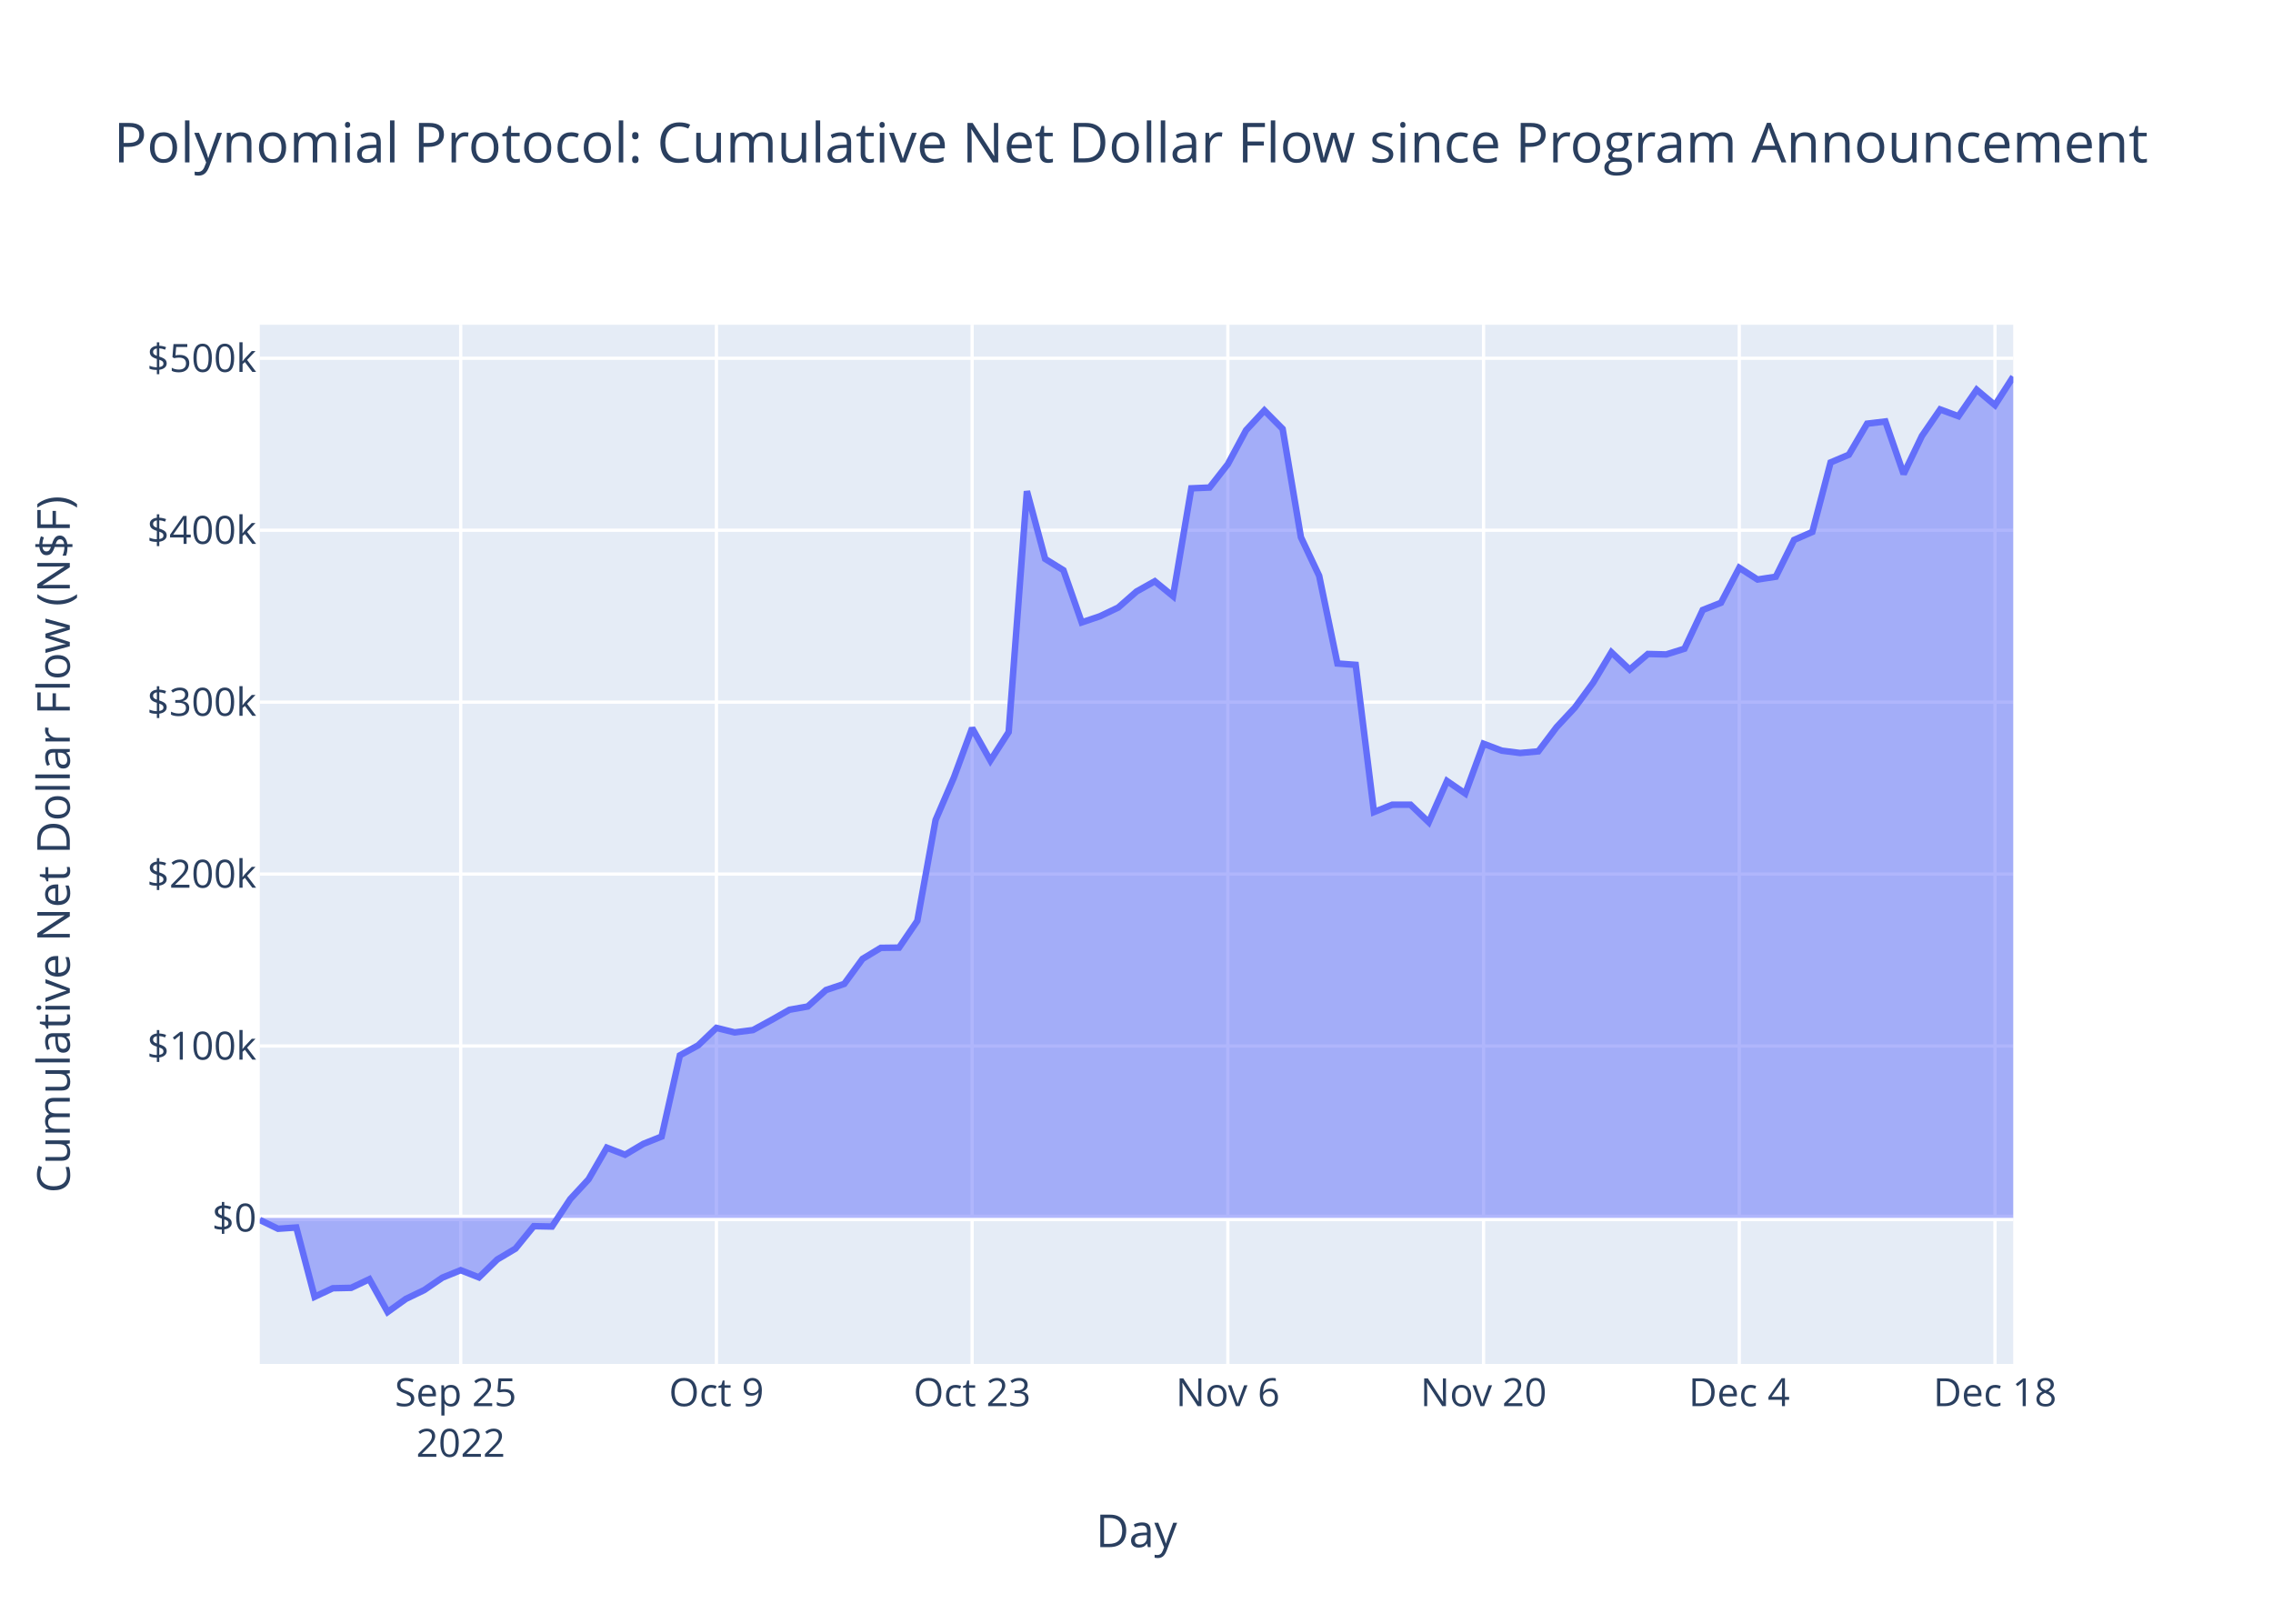
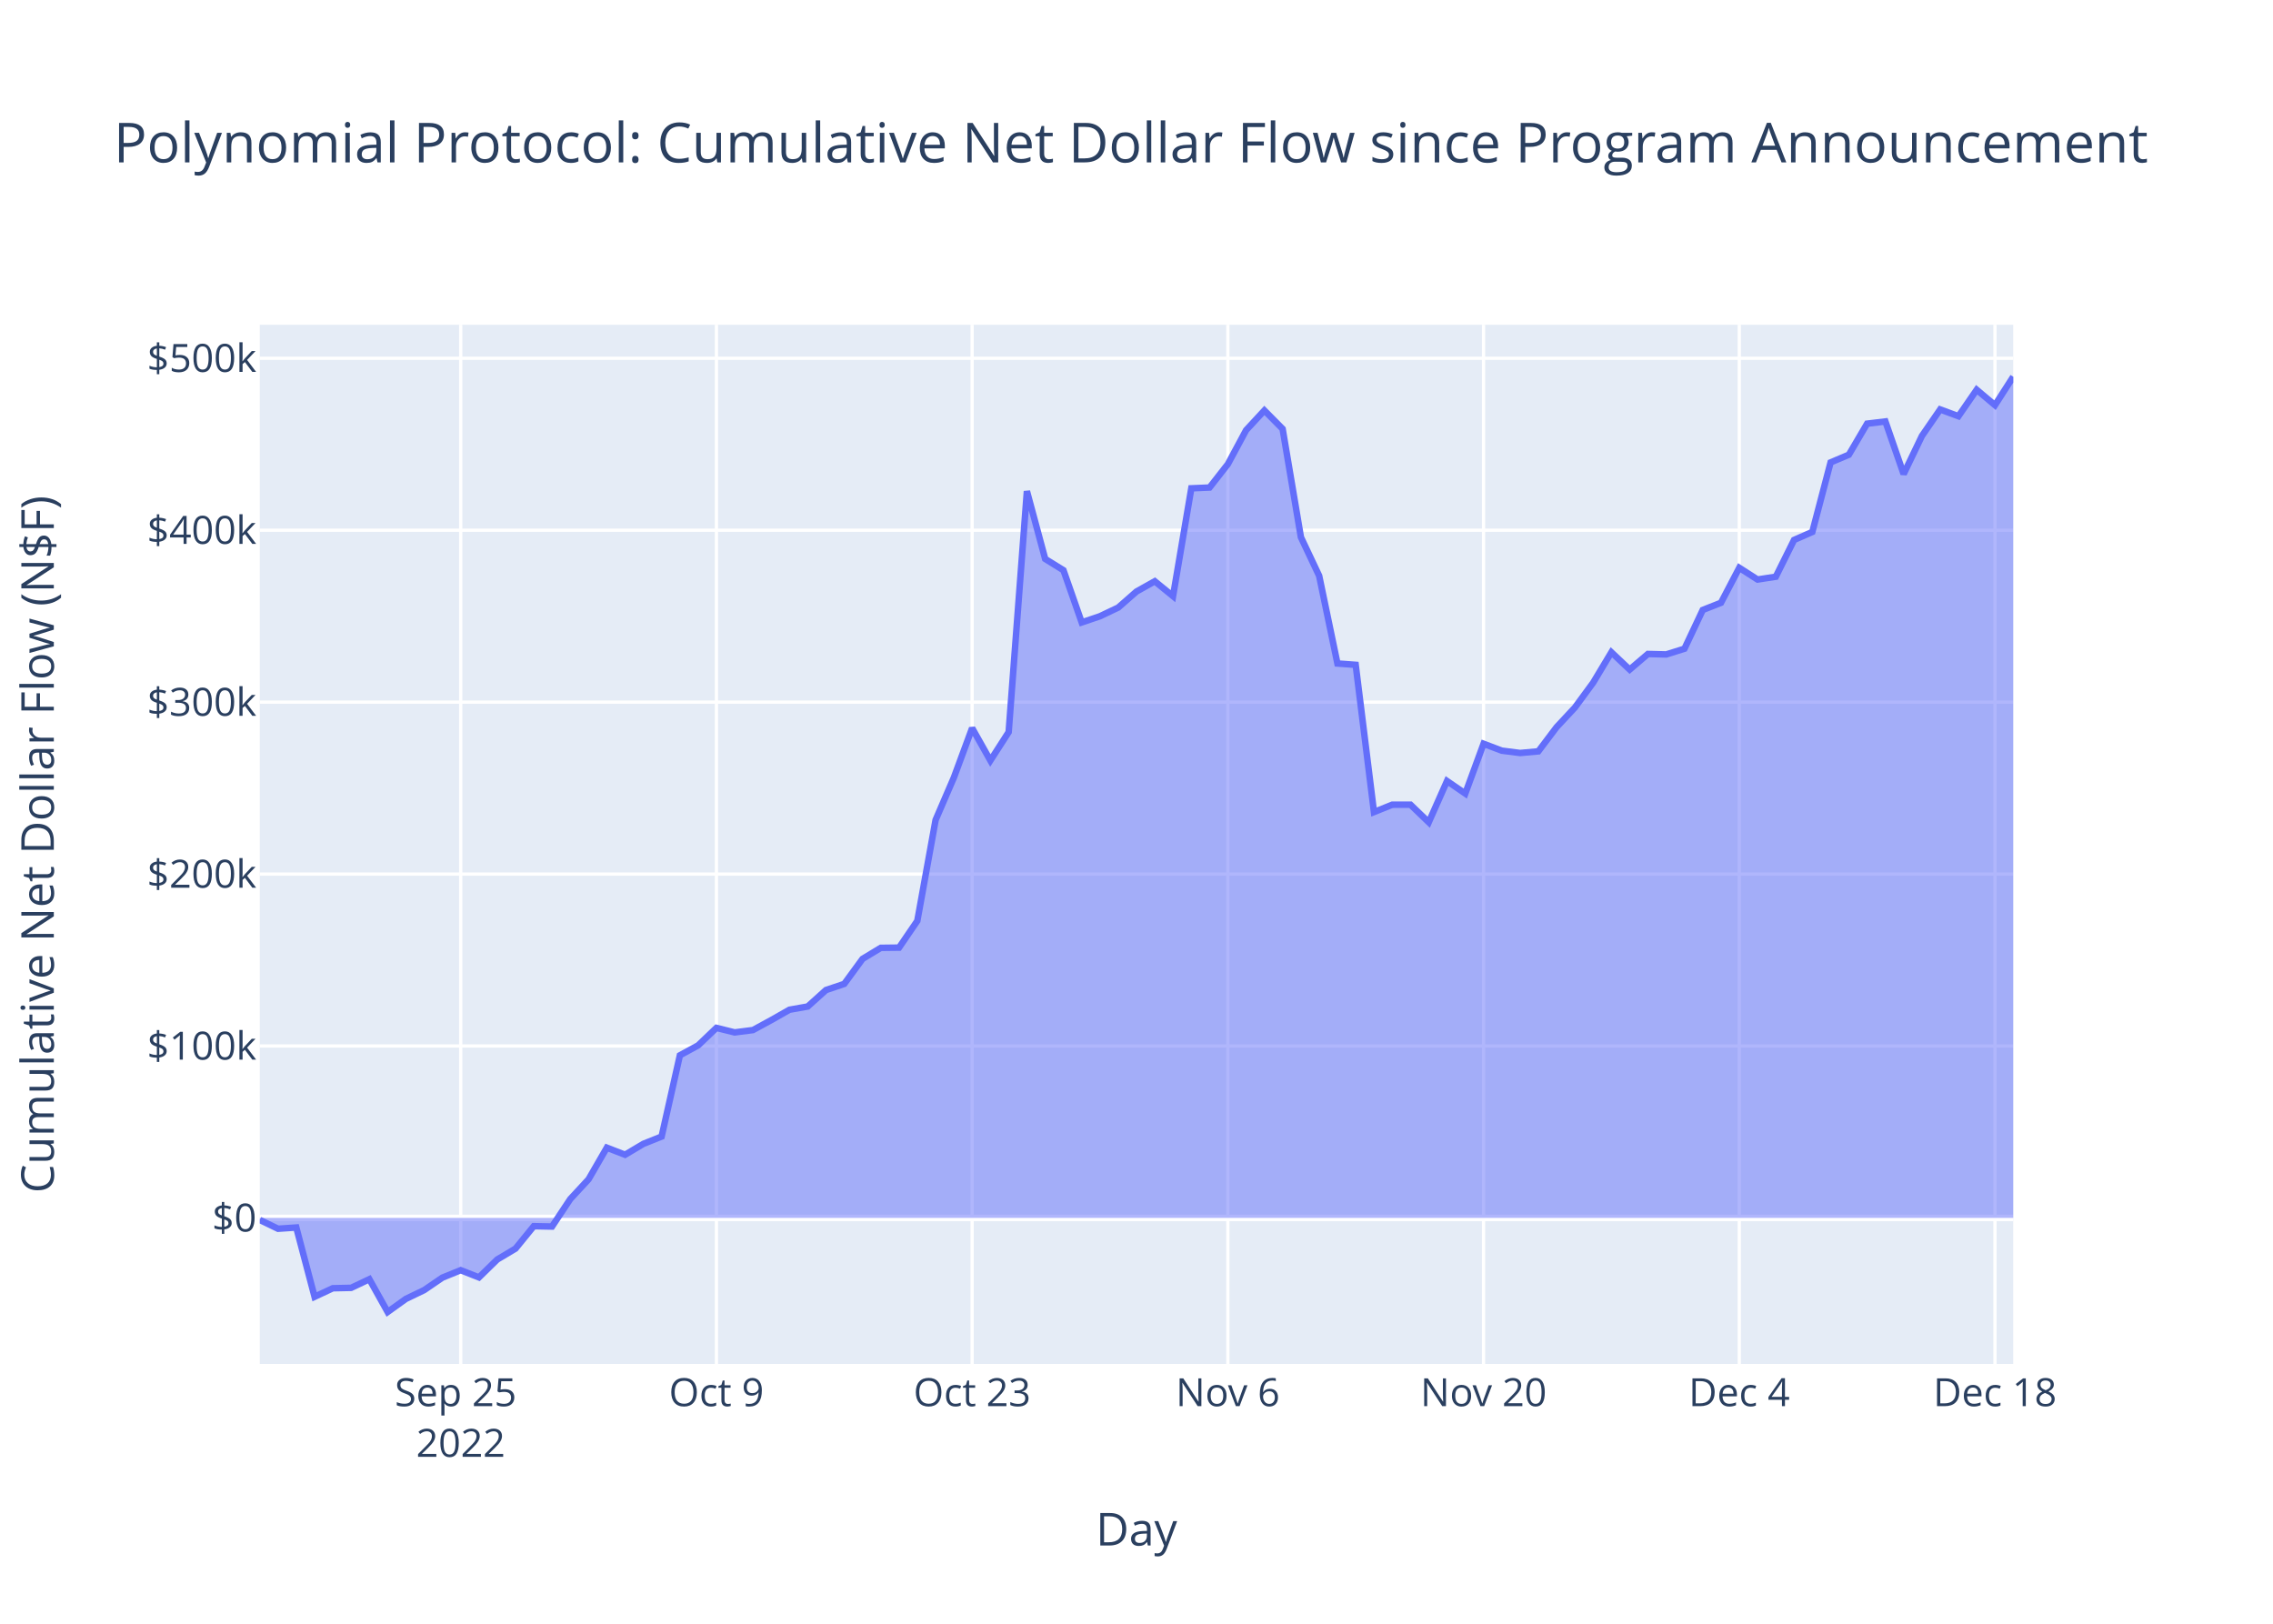
<svg xmlns="http://www.w3.org/2000/svg" class="main-svg" width="700" height="500" style="" viewBox="0 0 700 500">
  <rect x="0" y="0" width="700" height="500" style="fill: rgb(255, 255, 255); fill-opacity: 1;" />
-   <defs id="defs-46add2">
+   <defs id="defs-a63ead">
    <g class="clips">
-       <clipPath id="clip46add2xyplot" class="plotclip">
+       <clipPath id="clipa63eadxyplot" class="plotclip">
        <rect width="540" height="320" />
      </clipPath>
-       <clipPath class="axesclip" id="clip46add2x">
+       <clipPath class="axesclip" id="clipa63eadx">
        <rect x="80" y="0" width="540" height="500" />
      </clipPath>
-       <clipPath class="axesclip" id="clip46add2y">
+       <clipPath class="axesclip" id="clipa63eady">
        <rect x="0" y="100" width="700" height="320" />
      </clipPath>
-       <clipPath class="axesclip" id="clip46add2xy">
+       <clipPath class="axesclip" id="clipa63eadxy">
        <rect x="80" y="100" width="540" height="320" />
      </clipPath>
    </g>
    <g class="gradients" />
    <g class="patterns" />
  </defs>
  <g class="bglayer">
    <rect class="bg" x="80" y="100" width="540" height="320" style="fill: rgb(229, 236, 246); fill-opacity: 1; stroke-width: 0;" />
  </g>
  <g class="layer-below">
    <g class="imagelayer" />
    <g class="shapelayer" />
  </g>
  <g class="cartesianlayer">
    <g class="subplot xy">
      <g class="layer-subplot">
        <g class="shapelayer" />
        <g class="imagelayer" />
      </g>
      <g class="minor-gridlayer">
        <g class="x" />
        <g class="y" />
      </g>
      <g class="gridlayer">
        <g class="x">
          <path class="xgrid crisp" transform="translate(141.88,0)" d="M0,100v320" style="stroke: rgb(255, 255, 255); stroke-opacity: 1; stroke-width: 1px;" />
          <path class="xgrid crisp" transform="translate(220.63,0)" d="M0,100v320" style="stroke: rgb(255, 255, 255); stroke-opacity: 1; stroke-width: 1px;" />
          <path class="xgrid crisp" transform="translate(299.38,0)" d="M0,100v320" style="stroke: rgb(255, 255, 255); stroke-opacity: 1; stroke-width: 1px;" />
          <path class="xgrid crisp" transform="translate(378.13,0)" d="M0,100v320" style="stroke: rgb(255, 255, 255); stroke-opacity: 1; stroke-width: 1px;" />
          <path class="xgrid crisp" transform="translate(456.88,0)" d="M0,100v320" style="stroke: rgb(255, 255, 255); stroke-opacity: 1; stroke-width: 1px;" />
          <path class="xgrid crisp" transform="translate(535.63,0)" d="M0,100v320" style="stroke: rgb(255, 255, 255); stroke-opacity: 1; stroke-width: 1px;" />
          <path class="xgrid crisp" transform="translate(614.38,0)" d="M0,100v320" style="stroke: rgb(255, 255, 255); stroke-opacity: 1; stroke-width: 1px;" />
        </g>
        <g class="y">
          <path class="ygrid crisp" transform="translate(0,322.09)" d="M80,0h540" style="stroke: rgb(255, 255, 255); stroke-opacity: 1; stroke-width: 1px;" />
          <path class="ygrid crisp" transform="translate(0,269.15)" d="M80,0h540" style="stroke: rgb(255, 255, 255); stroke-opacity: 1; stroke-width: 1px;" />
          <path class="ygrid crisp" transform="translate(0,216.21)" d="M80,0h540" style="stroke: rgb(255, 255, 255); stroke-opacity: 1; stroke-width: 1px;" />
          <path class="ygrid crisp" transform="translate(0,163.27)" d="M80,0h540" style="stroke: rgb(255, 255, 255); stroke-opacity: 1; stroke-width: 1px;" />
          <path class="ygrid crisp" transform="translate(0,110.32)" d="M80,0h540" style="stroke: rgb(255, 255, 255); stroke-opacity: 1; stroke-width: 1px;" />
        </g>
      </g>
      <g class="zerolinelayer">
        <path class="yzl zl crisp" transform="translate(0,375.03)" d="M80,0h540" style="stroke: rgb(255, 255, 255); stroke-opacity: 1; stroke-width: 2px;" />
      </g>
      <path class="xlines-below" />
      <path class="ylines-below" />
      <g class="overlines-below" />
      <g class="xaxislayer-below" />
      <g class="yaxislayer-below" />
      <g class="overaxes-below" />
-       <g class="plot" transform="translate(80,100)" clip-path="url(#clip46add2xyplot)">
+       <g class="plot" transform="translate(80,100)" clip-path="url(#clipa63eadxyplot)">
        <g class="scatterlayer mlayer">
-           <g class="trace scatter trace6b8df8" style="stroke-miterlimit: 2;">
+           <g class="trace scatter traceb011fd" style="stroke-miterlimit: 2;">
            <g class="fills">
              <g>
                <path class="js-fill" d="M540,275.03L0,275.03L0,275.65L5.63,278.37L11.25,277.99L16.88,299.32L22.5,296.69L28.13,296.57L33.75,293.91L39.38,304L45,299.97L50.63,297.26L56.25,293.42L61.88,291.13L67.5,293.35L73.13,287.84L78.75,284.49L84.38,277.58L90,277.69L95.63,269.22L101.25,263.15L106.88,253.41L112.5,255.58L118.13,252.23L123.75,249.98L129.38,224.97L135,221.9L140.63,216.52L146.25,217.91L151.88,217.19L157.5,214.13L163.13,210.93L168.75,209.93L174.38,204.86L180,202.97L185.63,195.27L191.25,191.87L196.88,191.8L202.5,183.56L208.13,152.49L213.75,139.45L219.38,124.21L225,134.19L230.63,125.43L236.25,51.25L241.88,72.11L247.5,75.59L253.13,91.66L258.75,89.76L264.38,87.08L270,82.15L275.63,78.99L281.25,83.58L286.88,50.37L292.5,50.13L298.13,42.93L303.75,32.47L309.38,26.39L315,32.07L320.63,65.41L326.25,77.3L331.88,104.31L337.5,104.72L343.13,150.06L348.75,147.8L354.38,147.79L360,153.2L365.63,140.5L371.25,144.36L376.88,129.03L382.5,131.15L388.13,131.87L393.75,131.36L399.38,123.91L405,117.88L410.63,110.22L416.25,100.86L421.88,106.18L427.5,101.38L433.13,101.52L438.75,99.76L444.38,87.83L450,85.61L455.63,74.84L461.25,78.45L466.88,77.59L472.5,66.27L478.13,63.8L483.75,42.4L489.38,40.02L495,30.46L500.63,29.78L506.25,45.97L511.88,34.24L517.5,26.08L523.13,28.16L528.75,20.02L534.38,24.76L540,16" style="fill: rgb(99, 110, 250); fill-opacity: 0.5; stroke-width: 0;" />
              </g>
            </g>
            <g class="errorbars" />
            <g class="lines">
              <path class="js-line" d="M0,275.65L5.63,278.37L11.25,277.99L16.88,299.32L22.5,296.69L28.13,296.57L33.75,293.91L39.38,304L45,299.97L50.63,297.26L56.25,293.42L61.88,291.13L67.5,293.35L73.13,287.84L78.75,284.49L84.38,277.58L90,277.69L95.63,269.22L101.25,263.15L106.88,253.41L112.5,255.58L118.13,252.23L123.75,249.98L129.38,224.97L135,221.9L140.63,216.52L146.25,217.91L151.88,217.19L157.5,214.13L163.13,210.93L168.75,209.93L174.38,204.86L180,202.97L185.63,195.27L191.25,191.87L196.88,191.8L202.5,183.56L208.13,152.49L213.75,139.45L219.38,124.21L225,134.19L230.63,125.43L236.25,51.25L241.88,72.11L247.5,75.59L253.13,91.66L258.75,89.76L264.38,87.08L270,82.15L275.63,78.99L281.25,83.58L286.88,50.37L292.5,50.13L298.13,42.93L303.75,32.47L309.38,26.39L315,32.07L320.63,65.41L326.25,77.3L331.88,104.31L337.5,104.72L343.13,150.06L348.75,147.8L354.38,147.79L360,153.2L365.63,140.5L371.25,144.36L376.88,129.03L382.5,131.15L388.13,131.87L393.75,131.36L399.38,123.91L405,117.88L410.63,110.22L416.25,100.86L421.88,106.18L427.5,101.38L433.13,101.52L438.75,99.76L444.38,87.83L450,85.61L455.63,74.84L461.25,78.45L466.88,77.59L472.5,66.27L478.13,63.8L483.75,42.4L489.38,40.02L495,30.46L500.63,29.78L506.25,45.97L511.88,34.24L517.5,26.08L523.13,28.16L528.75,20.02L534.38,24.76L540,16" style="vector-effect: non-scaling-stroke; fill: none; stroke: rgb(99, 110, 250); stroke-opacity: 1; stroke-width: 2px; opacity: 1;" />
            </g>
            <g class="points" />
            <g class="text" />
          </g>
        </g>
      </g>
      <g class="overplot" />
      <path class="xlines-above crisp" d="M0,0" style="fill: none;" />
      <path class="ylines-above crisp" d="M0,0" style="fill: none;" />
      <g class="overlines-above" />
      <g class="xaxislayer-above">
        <g class="xtick">
          <text text-anchor="middle" x="0" y="433" transform="translate(141.88,0)" style="font-family: 'Open Sans', verdana, arial, sans-serif; font-size: 12px; fill: rgb(42, 63, 95); fill-opacity: 1; white-space: pre; opacity: 1;">
            <tspan class="line" dy="0em" x="0" y="433">Sep 25</tspan>
            <tspan class="line" dy="1.3em" x="0" y="433">2022</tspan>
          </text>
        </g>
        <g class="xtick">
          <text text-anchor="middle" x="0" y="433" style="font-family: 'Open Sans', verdana, arial, sans-serif; font-size: 12px; fill: rgb(42, 63, 95); fill-opacity: 1; white-space: pre; opacity: 1;" transform="translate(220.63,0)">Oct 9</text>
        </g>
        <g class="xtick">
          <text text-anchor="middle" x="0" y="433" style="font-family: 'Open Sans', verdana, arial, sans-serif; font-size: 12px; fill: rgb(42, 63, 95); fill-opacity: 1; white-space: pre; opacity: 1;" transform="translate(299.38,0)">Oct 23</text>
        </g>
        <g class="xtick">
          <text text-anchor="middle" x="0" y="433" style="font-family: 'Open Sans', verdana, arial, sans-serif; font-size: 12px; fill: rgb(42, 63, 95); fill-opacity: 1; white-space: pre; opacity: 1;" transform="translate(378.13,0)">Nov 6</text>
        </g>
        <g class="xtick">
          <text text-anchor="middle" x="0" y="433" style="font-family: 'Open Sans', verdana, arial, sans-serif; font-size: 12px; fill: rgb(42, 63, 95); fill-opacity: 1; white-space: pre; opacity: 1;" transform="translate(456.88,0)">Nov 20</text>
        </g>
        <g class="xtick">
          <text text-anchor="middle" x="0" y="433" style="font-family: 'Open Sans', verdana, arial, sans-serif; font-size: 12px; fill: rgb(42, 63, 95); fill-opacity: 1; white-space: pre; opacity: 1;" transform="translate(535.63,0)">Dec 4</text>
        </g>
        <g class="xtick">
          <text text-anchor="middle" x="0" y="433" style="font-family: 'Open Sans', verdana, arial, sans-serif; font-size: 12px; fill: rgb(42, 63, 95); fill-opacity: 1; white-space: pre; opacity: 1;" transform="translate(614.38,0)">Dec 18</text>
        </g>
      </g>
      <g class="yaxislayer-above">
        <g class="ytick">
          <text text-anchor="end" x="79" y="4.2" transform="translate(0,375.03)" style="font-family: 'Open Sans', verdana, arial, sans-serif; font-size: 12px; fill: rgb(42, 63, 95); fill-opacity: 1; white-space: pre; opacity: 1;">$0</text>
        </g>
        <g class="ytick">
          <text text-anchor="end" x="79" y="4.2" style="font-family: 'Open Sans', verdana, arial, sans-serif; font-size: 12px; fill: rgb(42, 63, 95); fill-opacity: 1; white-space: pre; opacity: 1;" transform="translate(0,322.09)">$100k</text>
        </g>
        <g class="ytick">
          <text text-anchor="end" x="79" y="4.2" style="font-family: 'Open Sans', verdana, arial, sans-serif; font-size: 12px; fill: rgb(42, 63, 95); fill-opacity: 1; white-space: pre; opacity: 1;" transform="translate(0,269.15)">$200k</text>
        </g>
        <g class="ytick">
          <text text-anchor="end" x="79" y="4.2" style="font-family: 'Open Sans', verdana, arial, sans-serif; font-size: 12px; fill: rgb(42, 63, 95); fill-opacity: 1; white-space: pre; opacity: 1;" transform="translate(0,216.21)">$300k</text>
        </g>
        <g class="ytick">
          <text text-anchor="end" x="79" y="4.2" style="font-family: 'Open Sans', verdana, arial, sans-serif; font-size: 12px; fill: rgb(42, 63, 95); fill-opacity: 1; white-space: pre; opacity: 1;" transform="translate(0,163.27)">$400k</text>
        </g>
        <g class="ytick">
          <text text-anchor="end" x="79" y="4.2" style="font-family: 'Open Sans', verdana, arial, sans-serif; font-size: 12px; fill: rgb(42, 63, 95); fill-opacity: 1; white-space: pre; opacity: 1;" transform="translate(0,110.32)">$500k</text>
        </g>
      </g>
      <g class="overaxes-above" />
    </g>
  </g>
  <g class="polarlayer" />
  <g class="smithlayer" />
  <g class="ternarylayer" />
  <g class="geolayer" />
  <g class="funnelarealayer" />
  <g class="pielayer" />
  <g class="iciclelayer" />
  <g class="treemaplayer" />
  <g class="sunburstlayer" />
  <g class="glimages" />
-   <defs id="topdefs-46add2">
+   <defs id="topdefs-a63ead">
    <g class="clips" />
  </defs>
  <g class="layer-above">
    <g class="imagelayer" />
    <g class="shapelayer" />
  </g>
  <g class="infolayer">
    <g class="g-gtitle">
      <text class="gtitle" x="35" y="50" text-anchor="start" dy="0em" style="font-family: 'Open Sans', verdana, arial, sans-serif; font-size: 17px; fill: rgb(42, 63, 95); opacity: 1; font-weight: normal; white-space: pre;">Polynomial Protocol: Cumulative Net Dollar Flow since Program Announcement</text>
    </g>
    <g class="g-xtitle">
-       <text class="xtitle" x="350" y="476.409" text-anchor="middle" style="font-family: 'Open Sans', verdana, arial, sans-serif; font-size: 14px; fill: rgb(42, 63, 95); opacity: 1; font-weight: normal; white-space: pre;">Day</text>
+       <text class="xtitle" x="350" y="475.909" text-anchor="middle" style="font-family: 'Open Sans', verdana, arial, sans-serif; font-size: 14px; fill: rgb(42, 63, 95); opacity: 1; font-weight: normal; white-space: pre;">Day</text>
    </g>
    <g class="g-ytitle">
-       <text class="ytitle" transform="rotate(-90,21.49688,260)" x="21.497" y="260" text-anchor="middle" style="font-family: 'Open Sans', verdana, arial, sans-serif; font-size: 14px; fill: rgb(42, 63, 95); opacity: 1; font-weight: normal; white-space: pre;">Cumulative Net Dollar Flow (N$F)</text>
+       <text class="ytitle" transform="rotate(-90,16.575,260)" x="16.575" y="260" text-anchor="middle" style="font-family: 'Open Sans', verdana, arial, sans-serif; font-size: 14px; fill: rgb(42, 63, 95); opacity: 1; font-weight: normal; white-space: pre;">Cumulative Net Dollar Flow (N$F)</text>
    </g>
  </g>
</svg>
